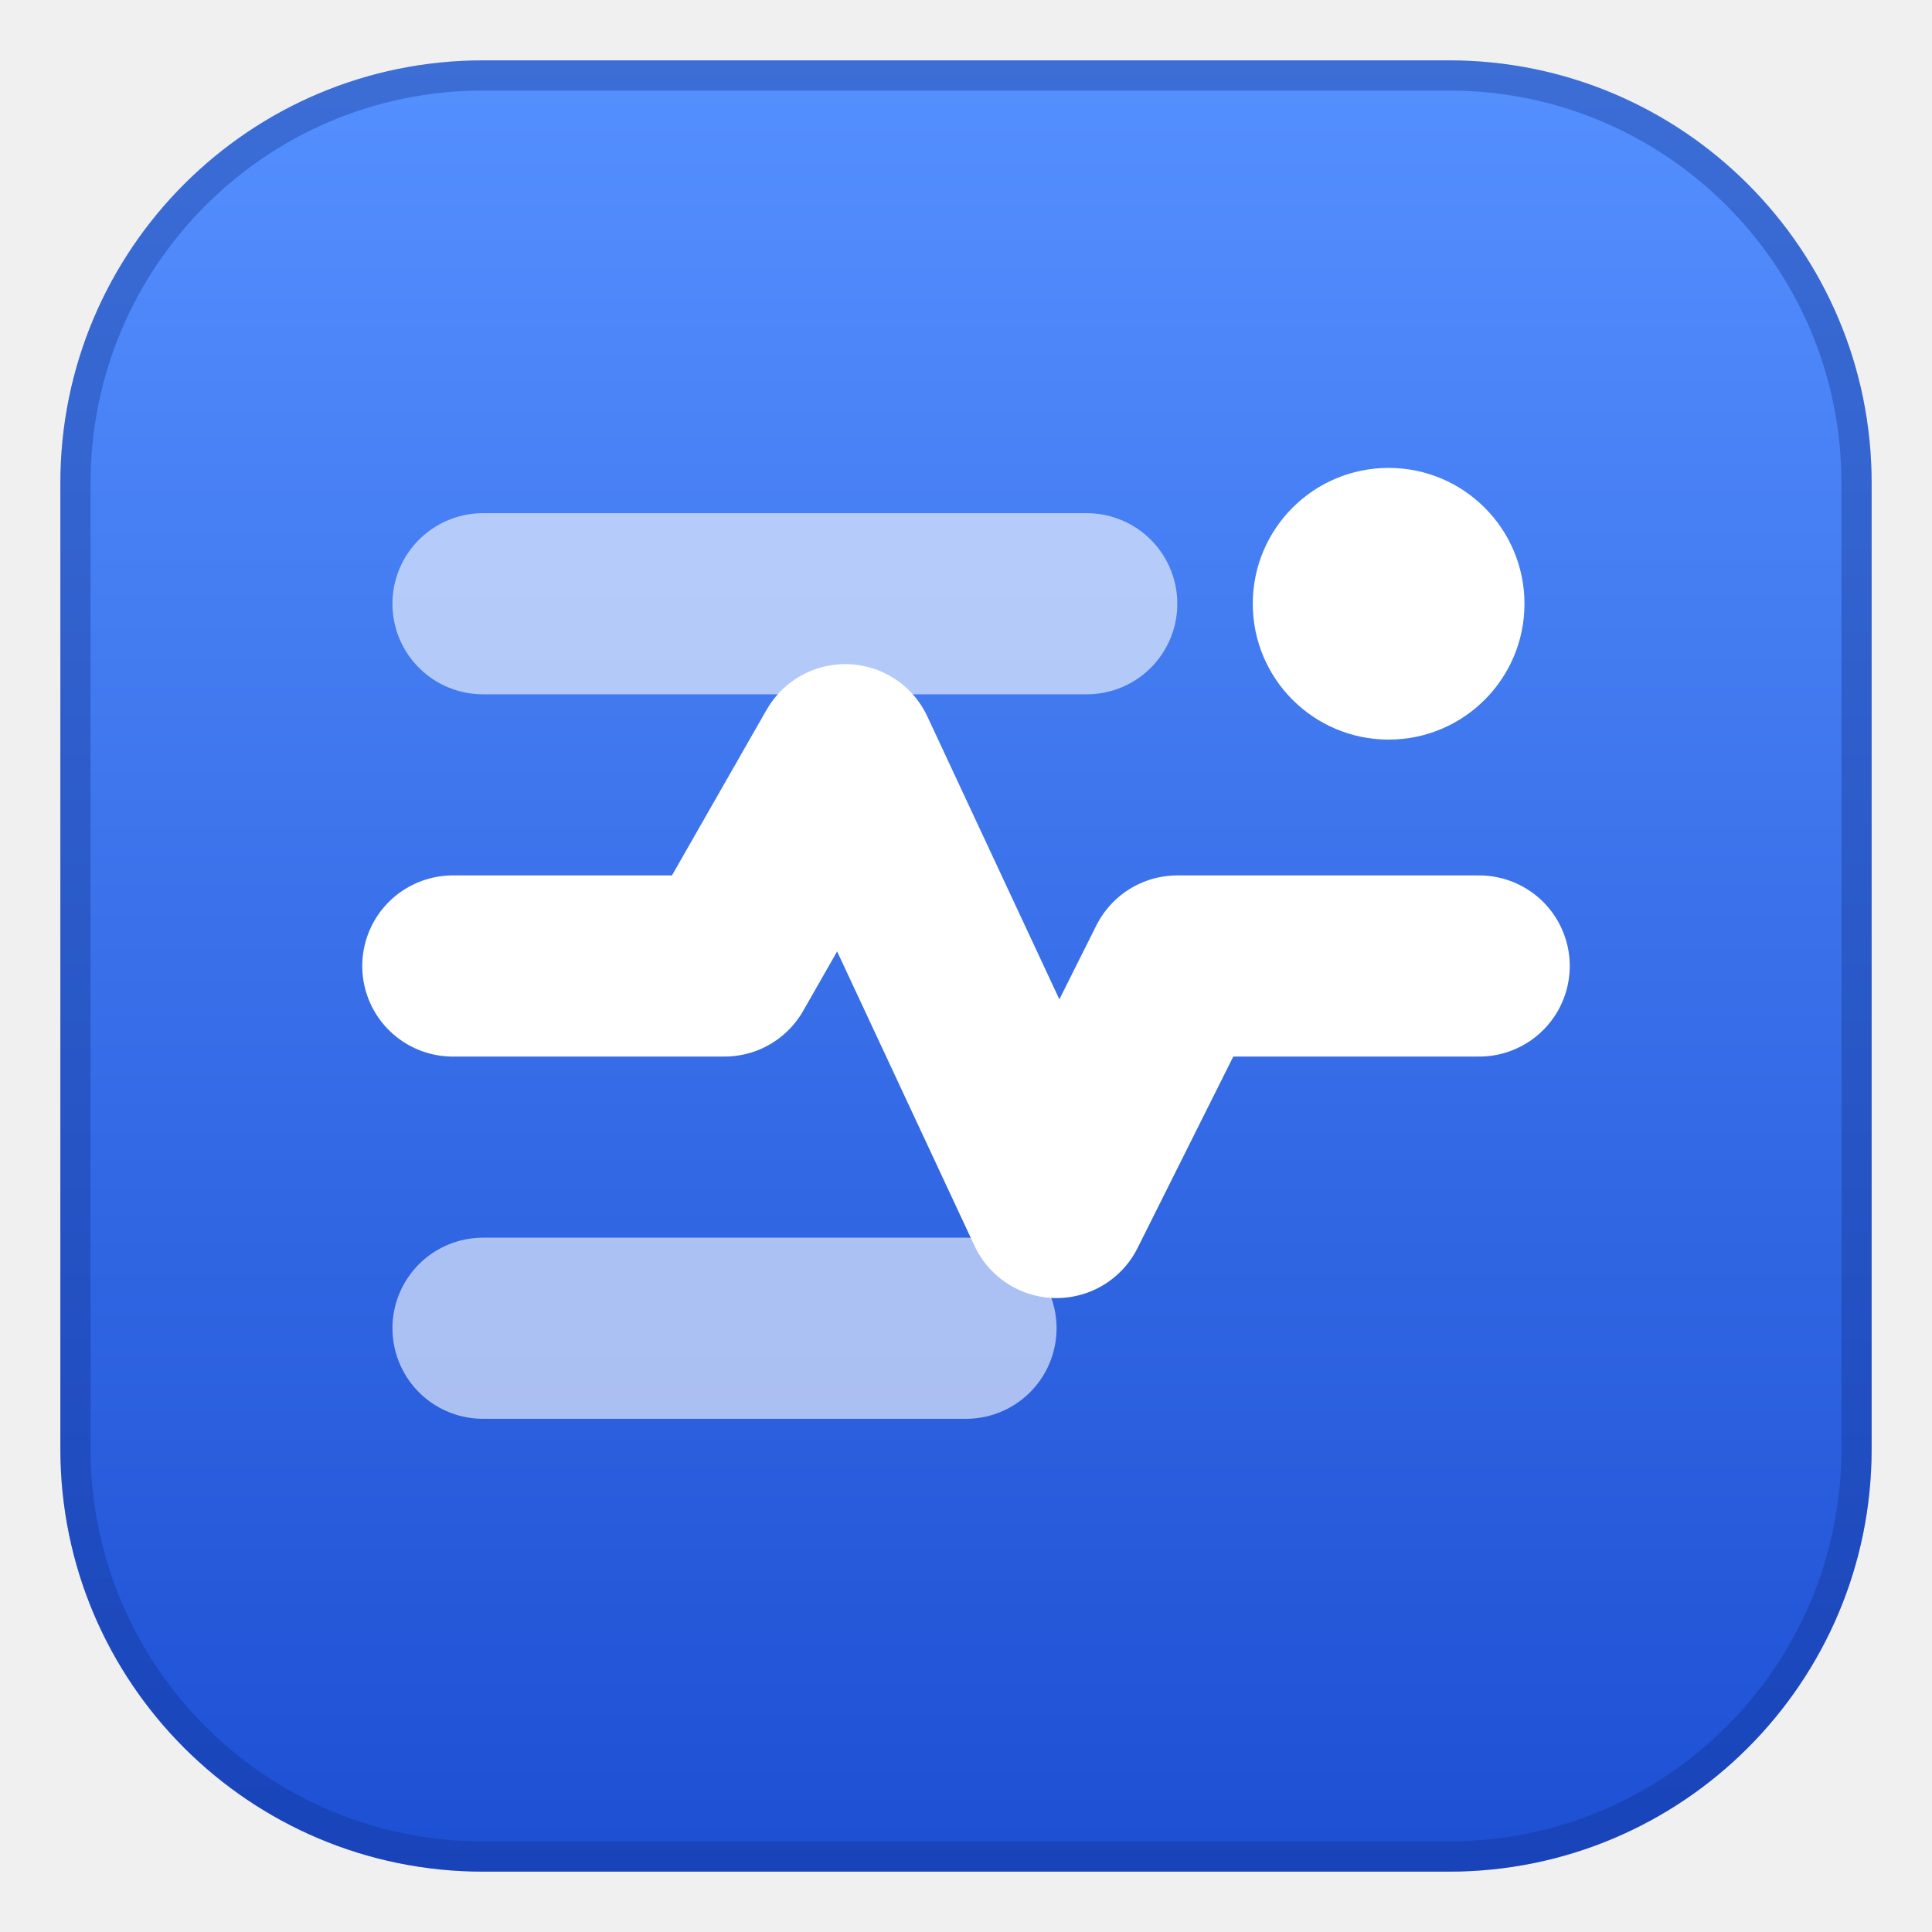
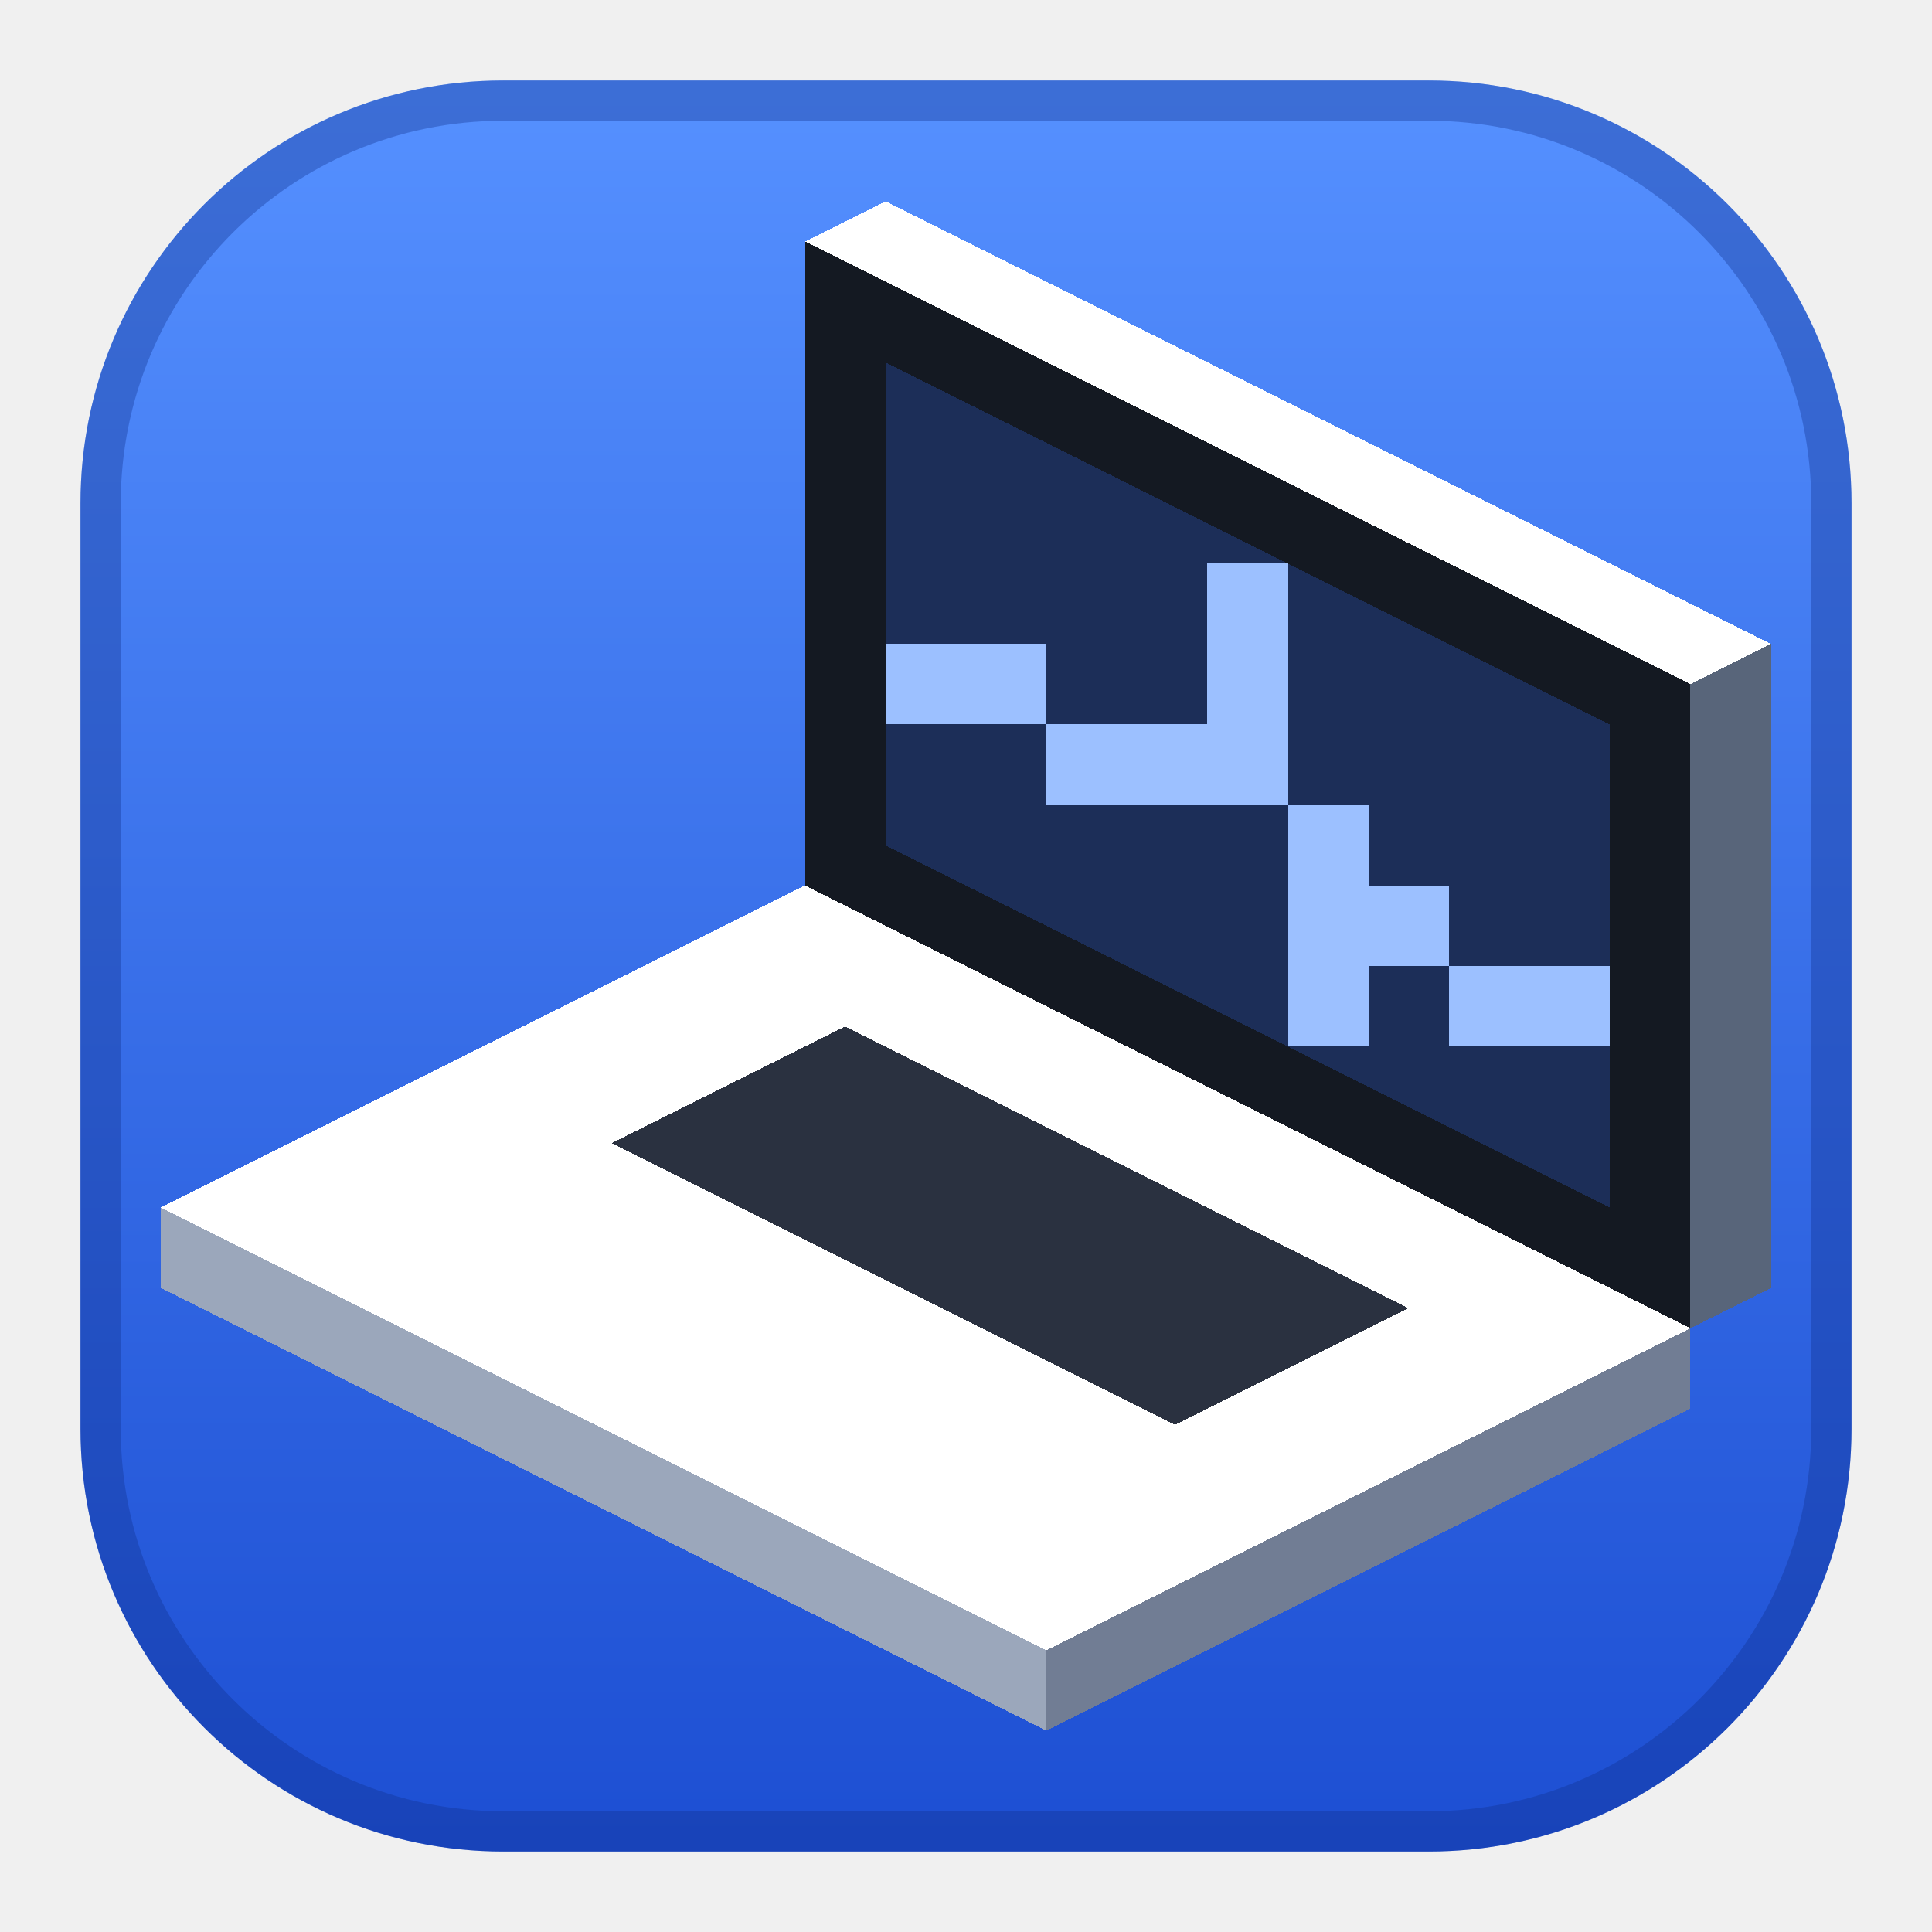
- <svg xmlns="http://www.w3.org/2000/svg" width="24" height="24" viewBox="0 0 32 32">
+ <svg xmlns="http://www.w3.org/2000/svg" width="24" height="24" viewBox="0 0 24 24">
  <defs>
-     <linearGradient id="d3bg" x1="0" y1="0" x2="0" y2="1">
+     <linearGradient id="debrief-24-bg" x1="0" y1="0" x2="0" y2="1">
      <stop offset="0" stop-color="#5590FF" />
      <stop offset="1" stop-color="#1D4FD3" />
    </linearGradient>
  </defs>
-   <path d="M8 1H24A7 7 0 0 1 31 8V24A7 7 0 0 1 24 31H8A7 7 0 0 1 1 24V8A7 7 0 0 1 8 1Z" fill="url(#d3bg)" />
-   <path d="M8 1.25H24A6.75 6.75 0 0 1 30.75 8V24A6.75 6.75 0 0 1 24 30.75H8A6.75 6.75 0 0 1 1.25 24V8A6.75 6.75 0 0 1 8 1.25Z" fill="none" stroke="#10308A" stroke-opacity="0.35" stroke-width="0.5" />
-   <g opacity="0.6">
-     <path d="M8 10H18" fill="none" stroke="#FFFFFF" stroke-width="3" stroke-linecap="round" stroke-linejoin="round" />
-     <path d="M8 22H16" fill="none" stroke="#FFFFFF" stroke-width="3" stroke-linecap="round" stroke-linejoin="round" />
-   </g>
-   <path d="M7.5 16H12L14 12.5L17.5 20L19.5 16H24.5" fill="none" stroke="#FFFFFF" stroke-width="3" stroke-linecap="round" stroke-linejoin="round" />
-   <path d="M20.75 10a2.25 2.25 0 1 1 4.5 0a2.25 2.25 0 1 1 -4.5 0Z" fill="#FFFFFF" />
+   <path d="M6.25 1H17.75A5.25 5.25 0 0 1 23 6.25V17.75A5.25 5.25 0 0 1 17.75 23H6.25A5.25 5.25 0 0 1 1 17.75V6.25A5.25 5.25 0 0 1 6.25 1Z" fill="url(#debrief-24-bg)" />
+   <path d="M6.25 1.25H17.75A5 5 0 0 1 22.75 6.25V17.75A5 5 0 0 1 17.75 22.75H6.25A5 5 0 0 1 1.25 17.75V6.25A5 5 0 0 1 6.25 1.25Z" fill="none" stroke="#10308A" stroke-opacity="0.35" stroke-width="0.5" />
+   <path d="M2 16L13 21.5L13 20.5L2 15Z" fill="#9BA7BB" shape-rendering="crispEdges" />
+   <path d="M13 21.5L21 17.5L21 16.5L13 20.5Z" fill="#717D94" shape-rendering="crispEdges" />
+   <path d="M2 15L13 20.5L21 16.5L10 11Z" fill="#FFFFFF" shape-rendering="crispEdges" />
+   <path d="M7.6 14.2L14.6 17.7L17.5 16.25L10.5 12.75Z" fill="#2A3140" shape-rendering="crispEdges" />
+   <path d="M10 11L21 16.5L21 8.5L10 3Z" fill="#141922" shape-rendering="crispEdges" />
+   <path d="M11 10.5L20 15L20 9L11 4.5Z" fill="#1C2E58" shape-rendering="crispEdges" />
+   <path d="M21 16.5L22 16L22 8L21 8.5Z" fill="#58657A" shape-rendering="crispEdges" />
+   <path d="M10 3L21 8.5L22 8L11 2.5Z" fill="#FFFFFF" shape-rendering="crispEdges" />
+   <path d="M11 8h1v1h-1ZM12 8h1v1h-1ZM13 9h1v1h-1ZM14 9h1v1h-1ZM15 8h1v1h-1ZM15 7h1v1h-1ZM15 9h1v1h-1ZM16 10h1v1h-1ZM16 11h1v1h-1ZM16 12h1v1h-1ZM17 11h1v1h-1ZM18 12h1v1h-1ZM19 12h1v1h-1Z" fill="#9CC0FF" shape-rendering="crispEdges" />
</svg>
